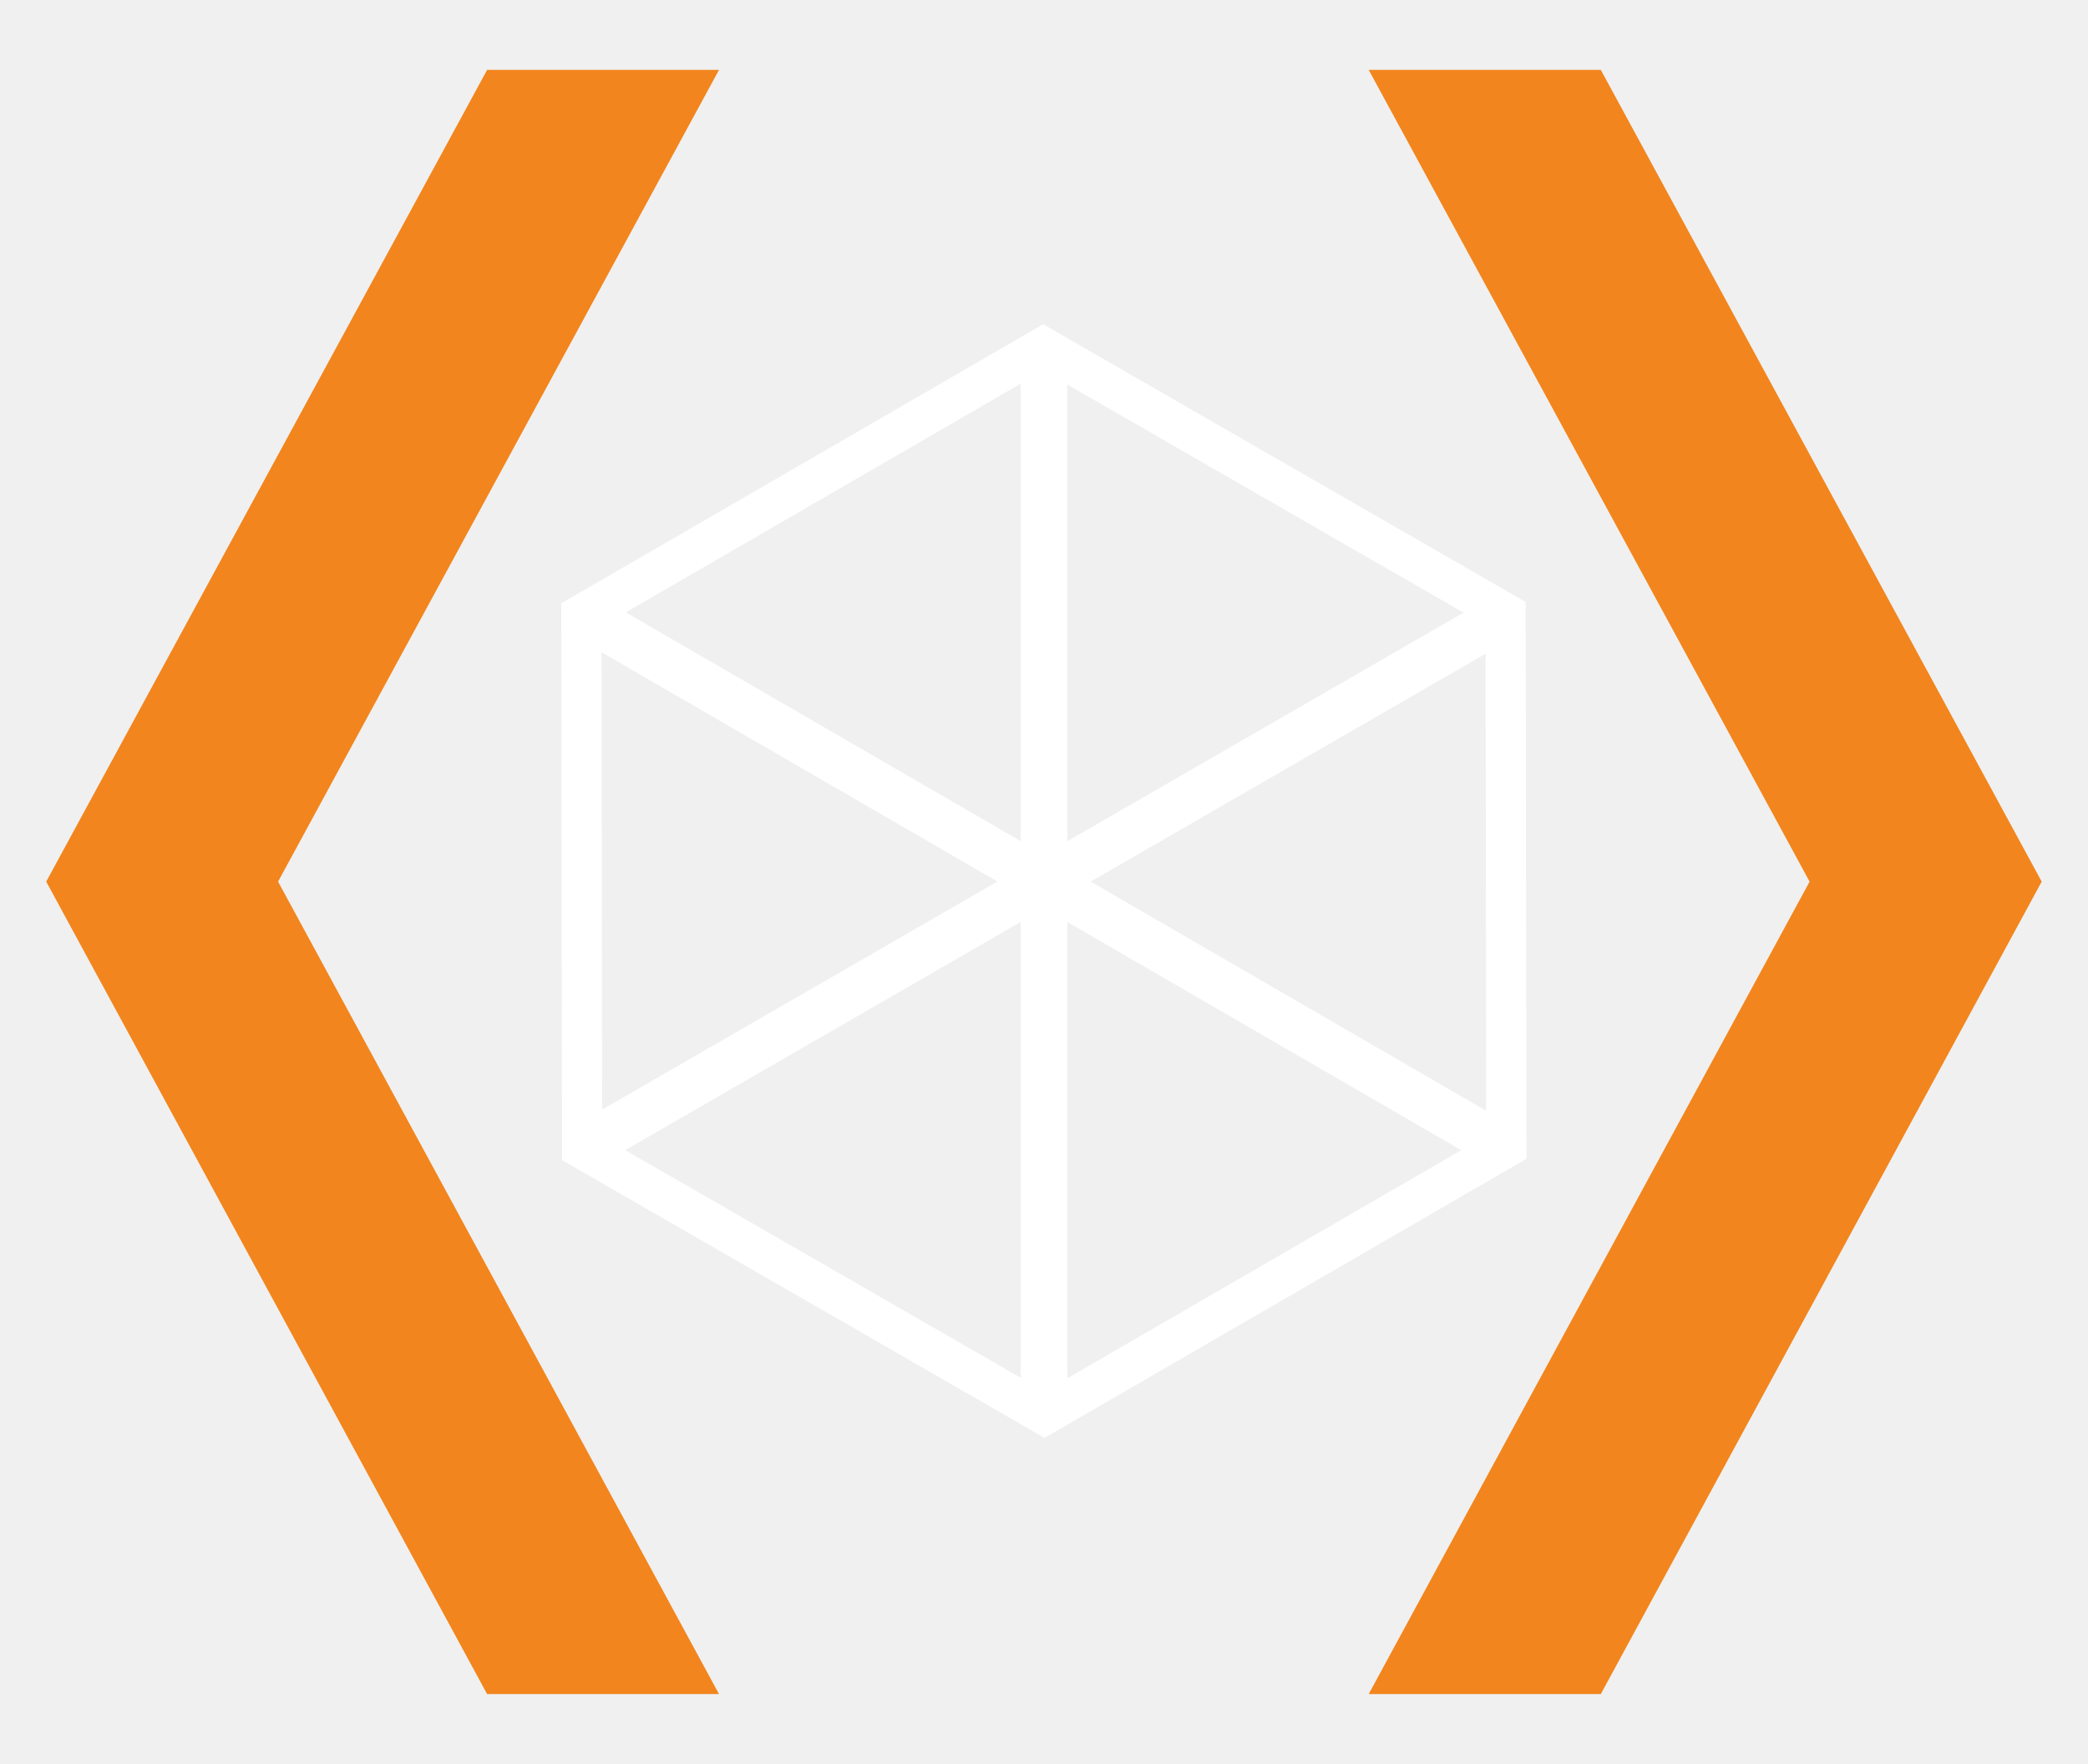
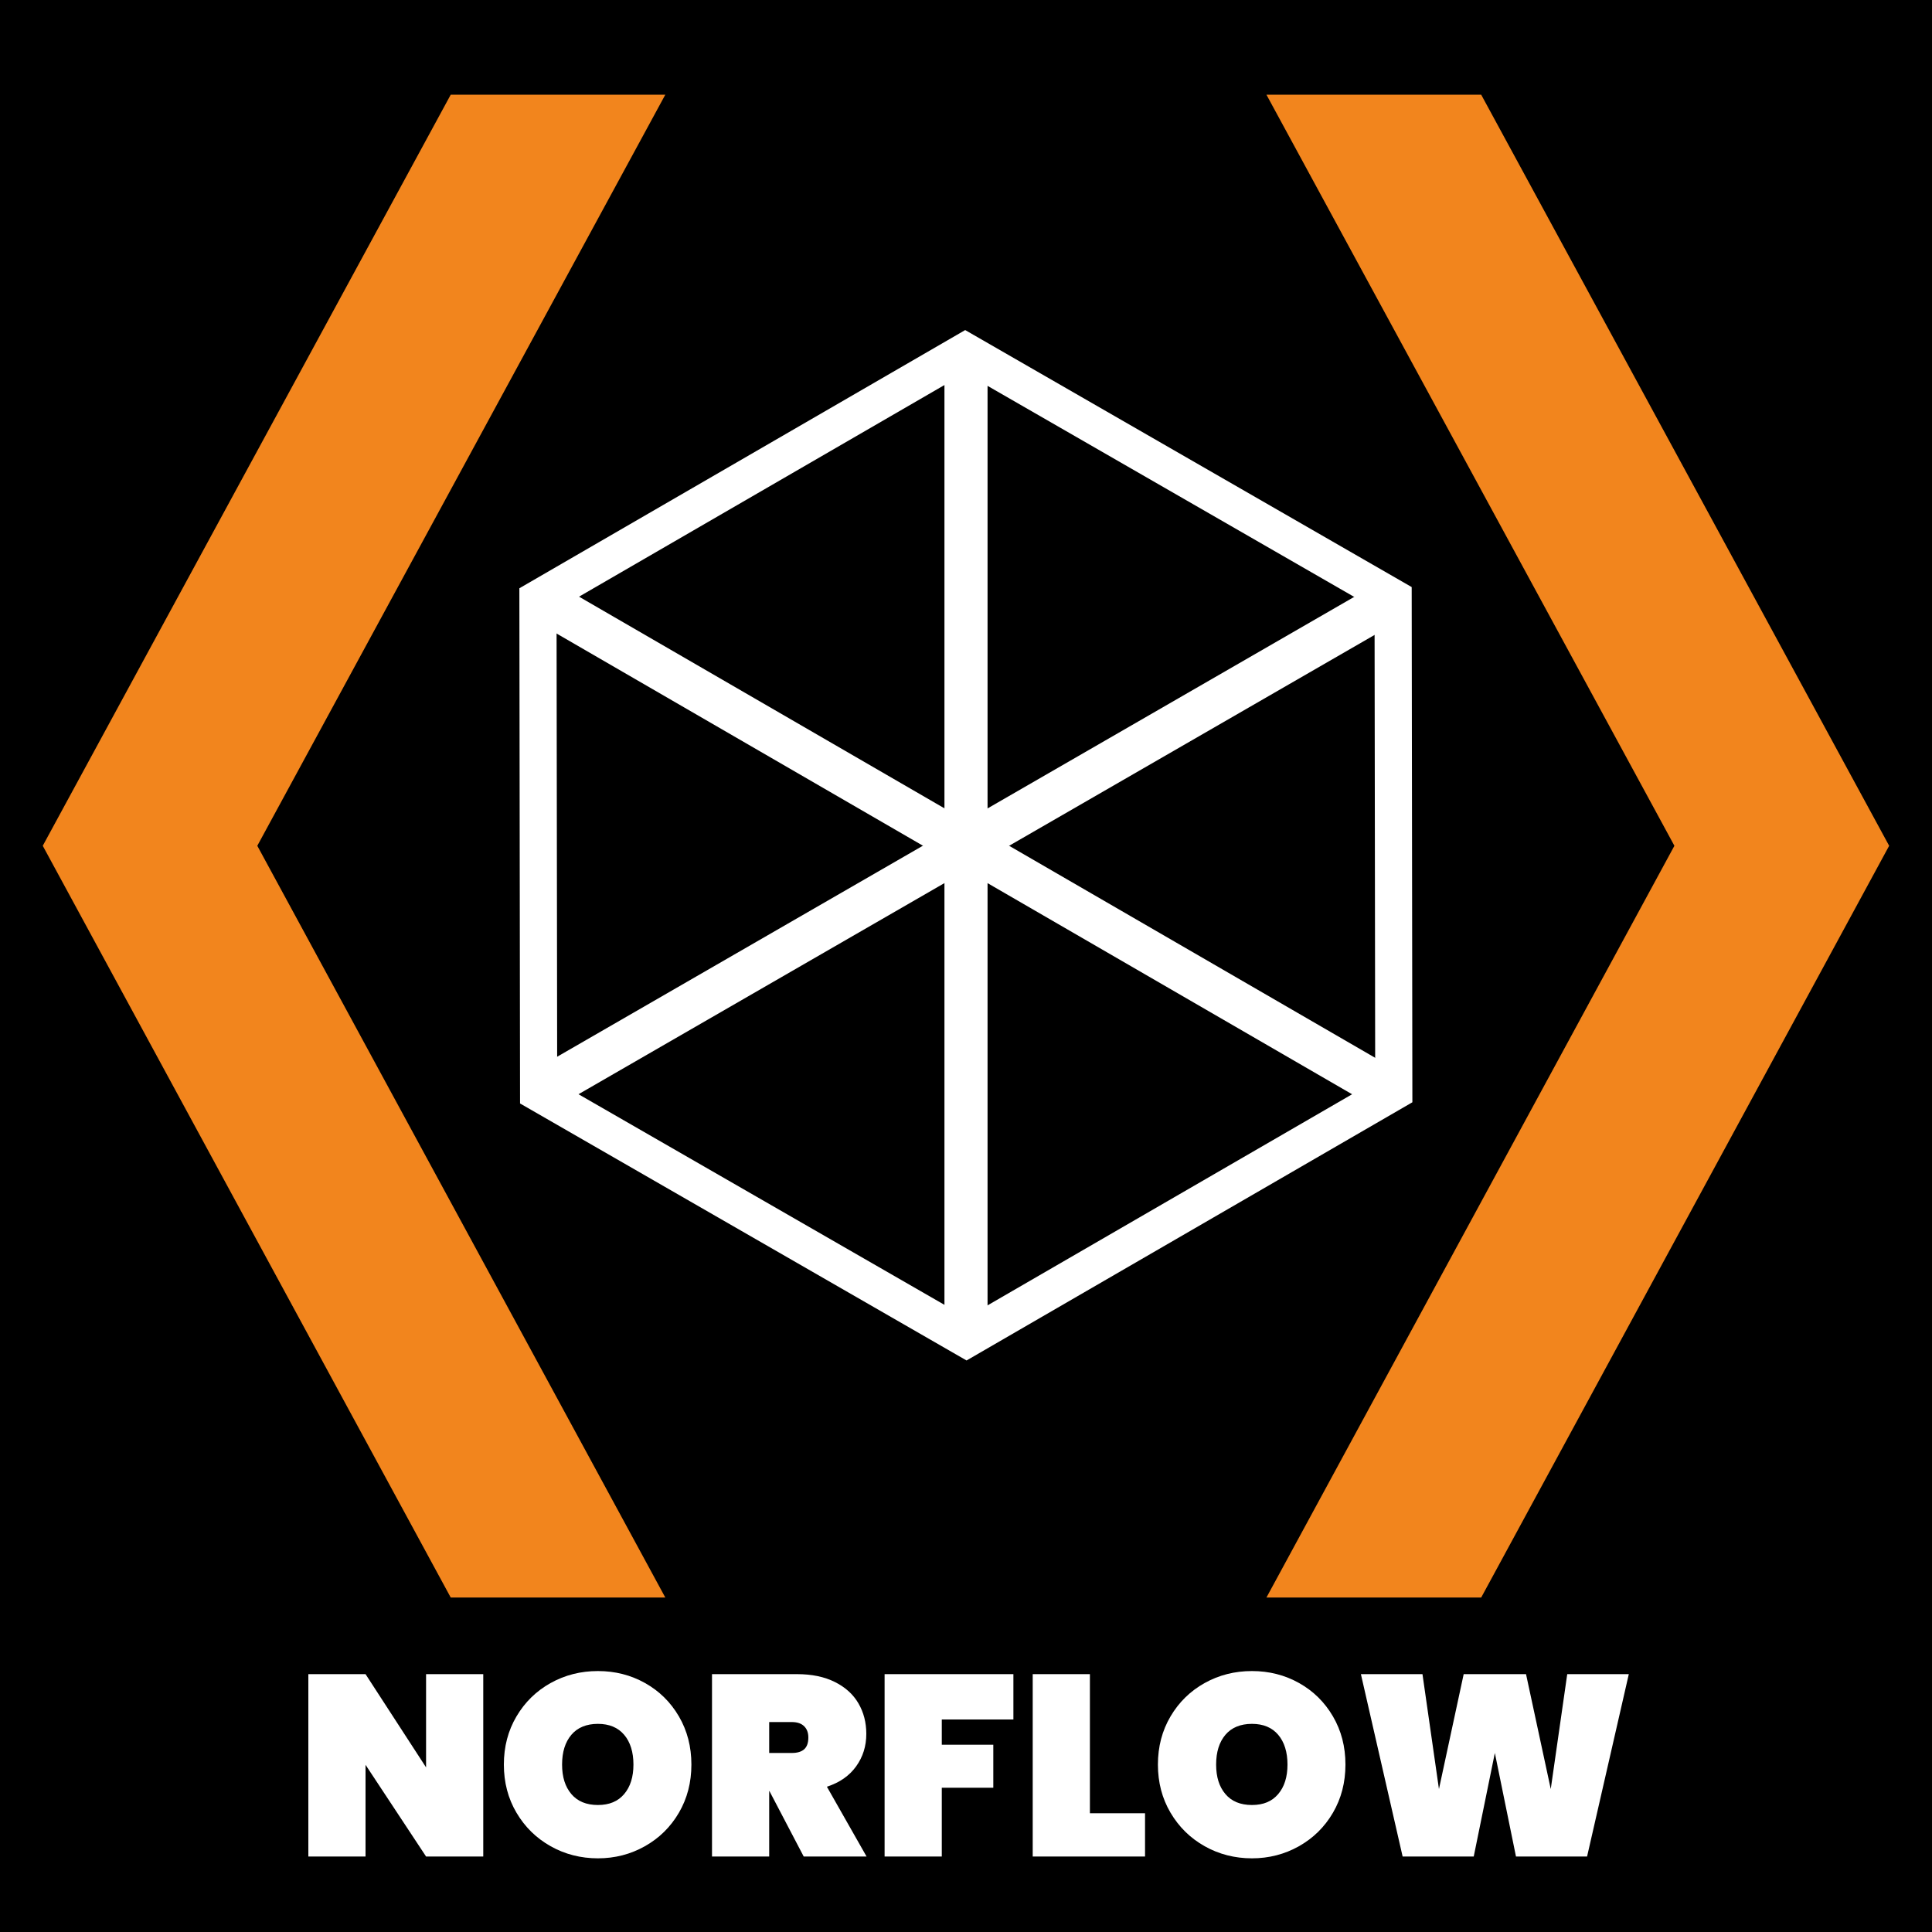
- <svg xmlns="http://www.w3.org/2000/svg" id="logo" viewBox="0 0 450 380">
+ <svg xmlns="http://www.w3.org/2000/svg" viewBox="0 0 450 450">
  <defs>
    <style>
      .cls-1 {
        fill: #f2851d;
      }

      .cls-2 {
        fill: #fff;
      }
    </style>
  </defs>
-   <g id="_" data-name="&amp;lt;&amp;gt;">
-     <polygon class="cls-1" points="154.96 15.06 104.98 15.06 9.96 190 104.98 365.09 154.96 365.09 59.93 190 154.96 15.06" />
-     <polygon class="cls-1" points="294.98 15.06 345 15.06 440.02 190 345 365.09 294.98 365.09 390 190 294.98 15.06" />
-   </g>
-   <g id="_-2" data-name="*">
-     <path class="cls-2" d="M328.81,129.74l-104-59.86-103.84,60.14.16,120,104,59.86,103.84-60.14-.16-120ZM225.12,299.88l-95.34-54.87-.15-110,95.19-55.13,95.34,54.88.15,110-95.19,55.12Z" />
-     <polyline class="cls-2" points="230.02 82.86 230.02 74.99 219.98 74.99 219.98 304.99 230.02 304.93" />
-     <polyline class="cls-2" points="320.3 140.81 327.12 136.87 322.1 128.17 122.88 243.11 127.96 251.78" />
-     <polyline class="cls-2" points="134.82 131.95 128.01 128.01 122.97 136.7 322 251.97 326.98 243.25" />
+   <rect width="450" height="450" />
+   <g id="logo">
+     <g id="_" data-name="&amp;lt;&amp;gt;">
+       <polygon class="cls-1" points="154.96 22.06 104.98 22.06 9.96 197 104.98 372.09 154.96 372.09 59.93 197 154.96 22.06" />
+       <polygon class="cls-1" points="294.98 22.06 345 22.06 440.02 197 345 372.09 294.98 372.09 390 197 294.98 22.06" />
+     </g>
+     <g id="_-2" data-name="*">
+       <path class="cls-2" d="M328.81,136.74l-104-59.86-103.84,60.14.16,120,104,59.86,103.84-60.14-.16-120ZM225.12,306.88l-95.34-54.87-.15-110,95.19-55.13,95.34,54.88.15,110-95.19,55.12Z" />
+       <polyline class="cls-2" points="230.02 89.86 230.02 81.99 219.98 81.99 219.98 311.99 230.02 311.93" />
+       <polyline class="cls-2" points="320.3 147.81 327.12 143.87 322.1 135.17 122.88 250.11 127.96 258.78" />
+       <polyline class="cls-2" points="134.82 138.95 128.01 135.01 122.97 143.7 322 258.97 326.98 250.25" />
+     </g>
+     <g id="NORFLOW">
+       <path class="cls-2" d="M112.56,432.42h-13.32l-14.1-21.36v21.36h-13.32v-42.48h13.32l14.1,21.72v-21.72h13.32v42.48Z" />
+       <path class="cls-2" d="M128.25,430.02c-3.34-1.88-5.99-4.48-7.95-7.8-1.96-3.32-2.94-7.06-2.94-11.22s.98-7.9,2.94-11.22c1.96-3.32,4.61-5.91,7.95-7.77,3.34-1.86,7.01-2.79,11.01-2.79s7.66.93,10.98,2.79c3.32,1.86,5.95,4.45,7.89,7.77,1.94,3.32,2.91,7.06,2.91,11.22s-.97,7.9-2.91,11.22c-1.94,3.32-4.58,5.92-7.92,7.8-3.34,1.88-6.99,2.82-10.95,2.82s-7.67-.94-11.01-2.82ZM145.38,417.87c1.44-1.7,2.16-3.99,2.16-6.87s-.72-5.23-2.16-6.93-3.48-2.55-6.12-2.55-4.74.85-6.18,2.55-2.16,4.01-2.16,6.93.72,5.17,2.16,6.87,3.5,2.55,6.18,2.55,4.68-.85,6.12-2.55Z" />
+       <path class="cls-2" d="M187.2,432.42l-7.98-15.24h-.06v15.24h-13.32v-42.48h19.8c3.44,0,6.38.61,8.82,1.83,2.44,1.22,4.27,2.88,5.49,4.98,1.22,2.1,1.83,4.47,1.83,7.11,0,2.84-.79,5.36-2.37,7.56-1.58,2.2-3.85,3.78-6.81,4.74l9.24,16.26h-14.64ZM179.16,408.3h5.28c1.28,0,2.24-.29,2.88-.87.64-.58.96-1.49.96-2.73,0-1.12-.33-2-.99-2.64-.66-.64-1.61-.96-2.85-.96h-5.28v7.2Z" />
+       <path class="cls-2" d="M236.04,389.94v10.56h-16.68v5.88h12v10.02h-12v16.02h-13.32v-42.48h30Z" />
+       <path class="cls-2" d="M253.86,422.34h12.84v10.08h-26.16v-42.48h13.32v32.4Z" />
+       <path class="cls-2" d="M280.59,430.02c-3.34-1.88-5.99-4.48-7.95-7.8-1.96-3.32-2.94-7.06-2.94-11.22s.98-7.9,2.94-11.22c1.96-3.32,4.61-5.91,7.95-7.77,3.34-1.86,7.01-2.79,11.01-2.79s7.66.93,10.98,2.79c3.32,1.86,5.95,4.45,7.89,7.77,1.94,3.32,2.91,7.06,2.91,11.22s-.97,7.9-2.91,11.22c-1.94,3.32-4.58,5.92-7.92,7.8-3.34,1.88-6.99,2.82-10.95,2.82s-7.67-.94-11.01-2.82ZM297.72,417.87c1.44-1.7,2.16-3.99,2.16-6.87s-.72-5.23-2.16-6.93c-1.44-1.7-3.48-2.55-6.12-2.55s-4.74.85-6.18,2.55c-1.44,1.7-2.16,4.01-2.16,6.93s.72,5.17,2.16,6.87c1.44,1.7,3.5,2.55,6.18,2.55s4.68-.85,6.12-2.55Z" />
+       <path class="cls-2" d="M379.38,389.94l-9.72,42.48h-16.56l-4.92-24.12-4.92,24.12h-16.56l-9.72-42.48h14.34l3.84,26.76,5.76-26.76h14.52l5.76,26.76,3.84-26.76h14.34Z" />
+     </g>
  </g>
</svg>
